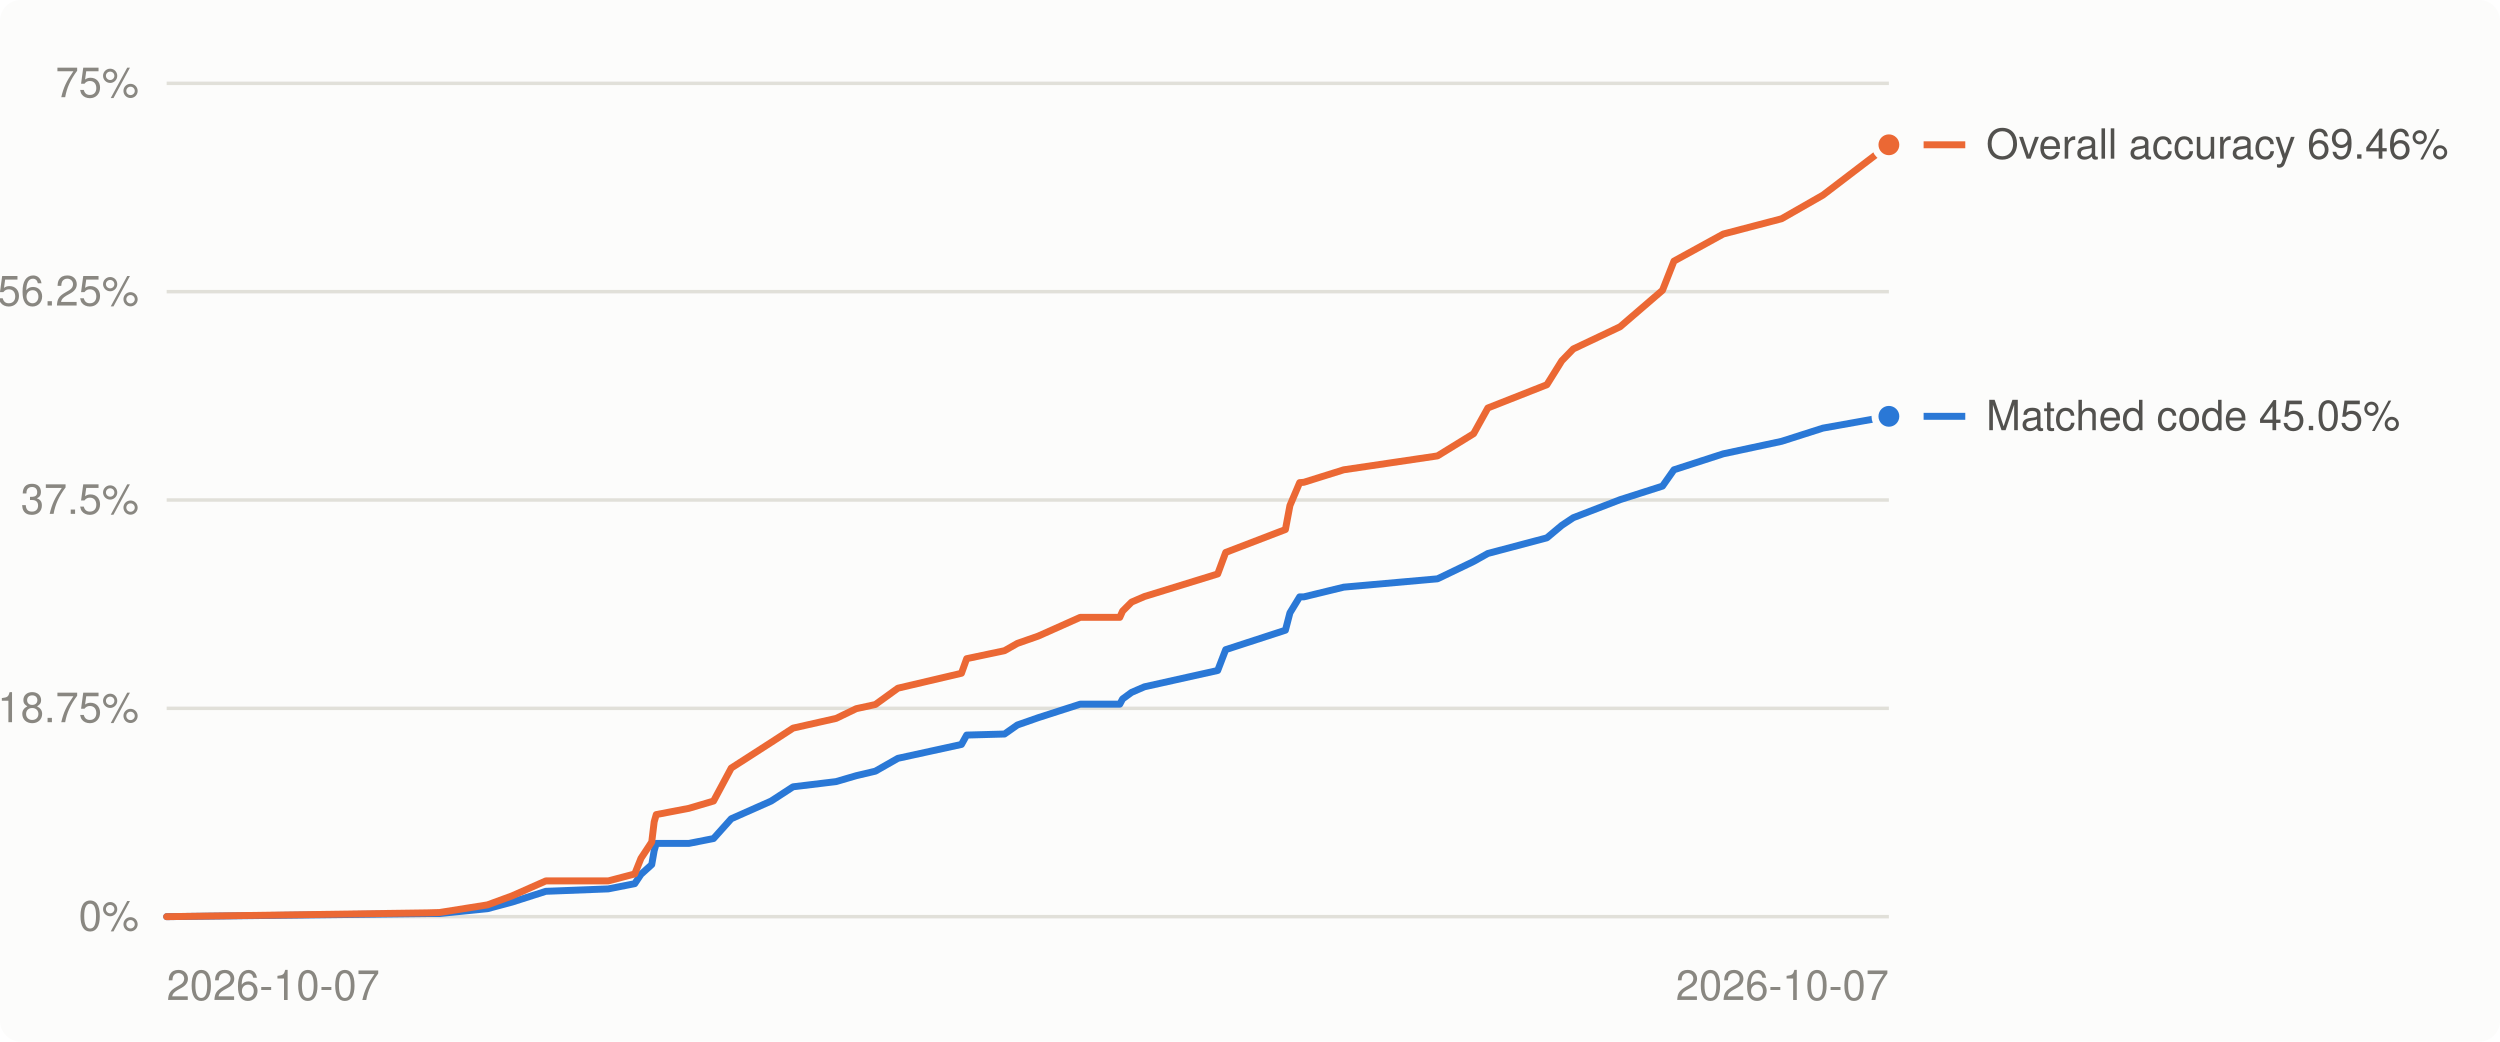
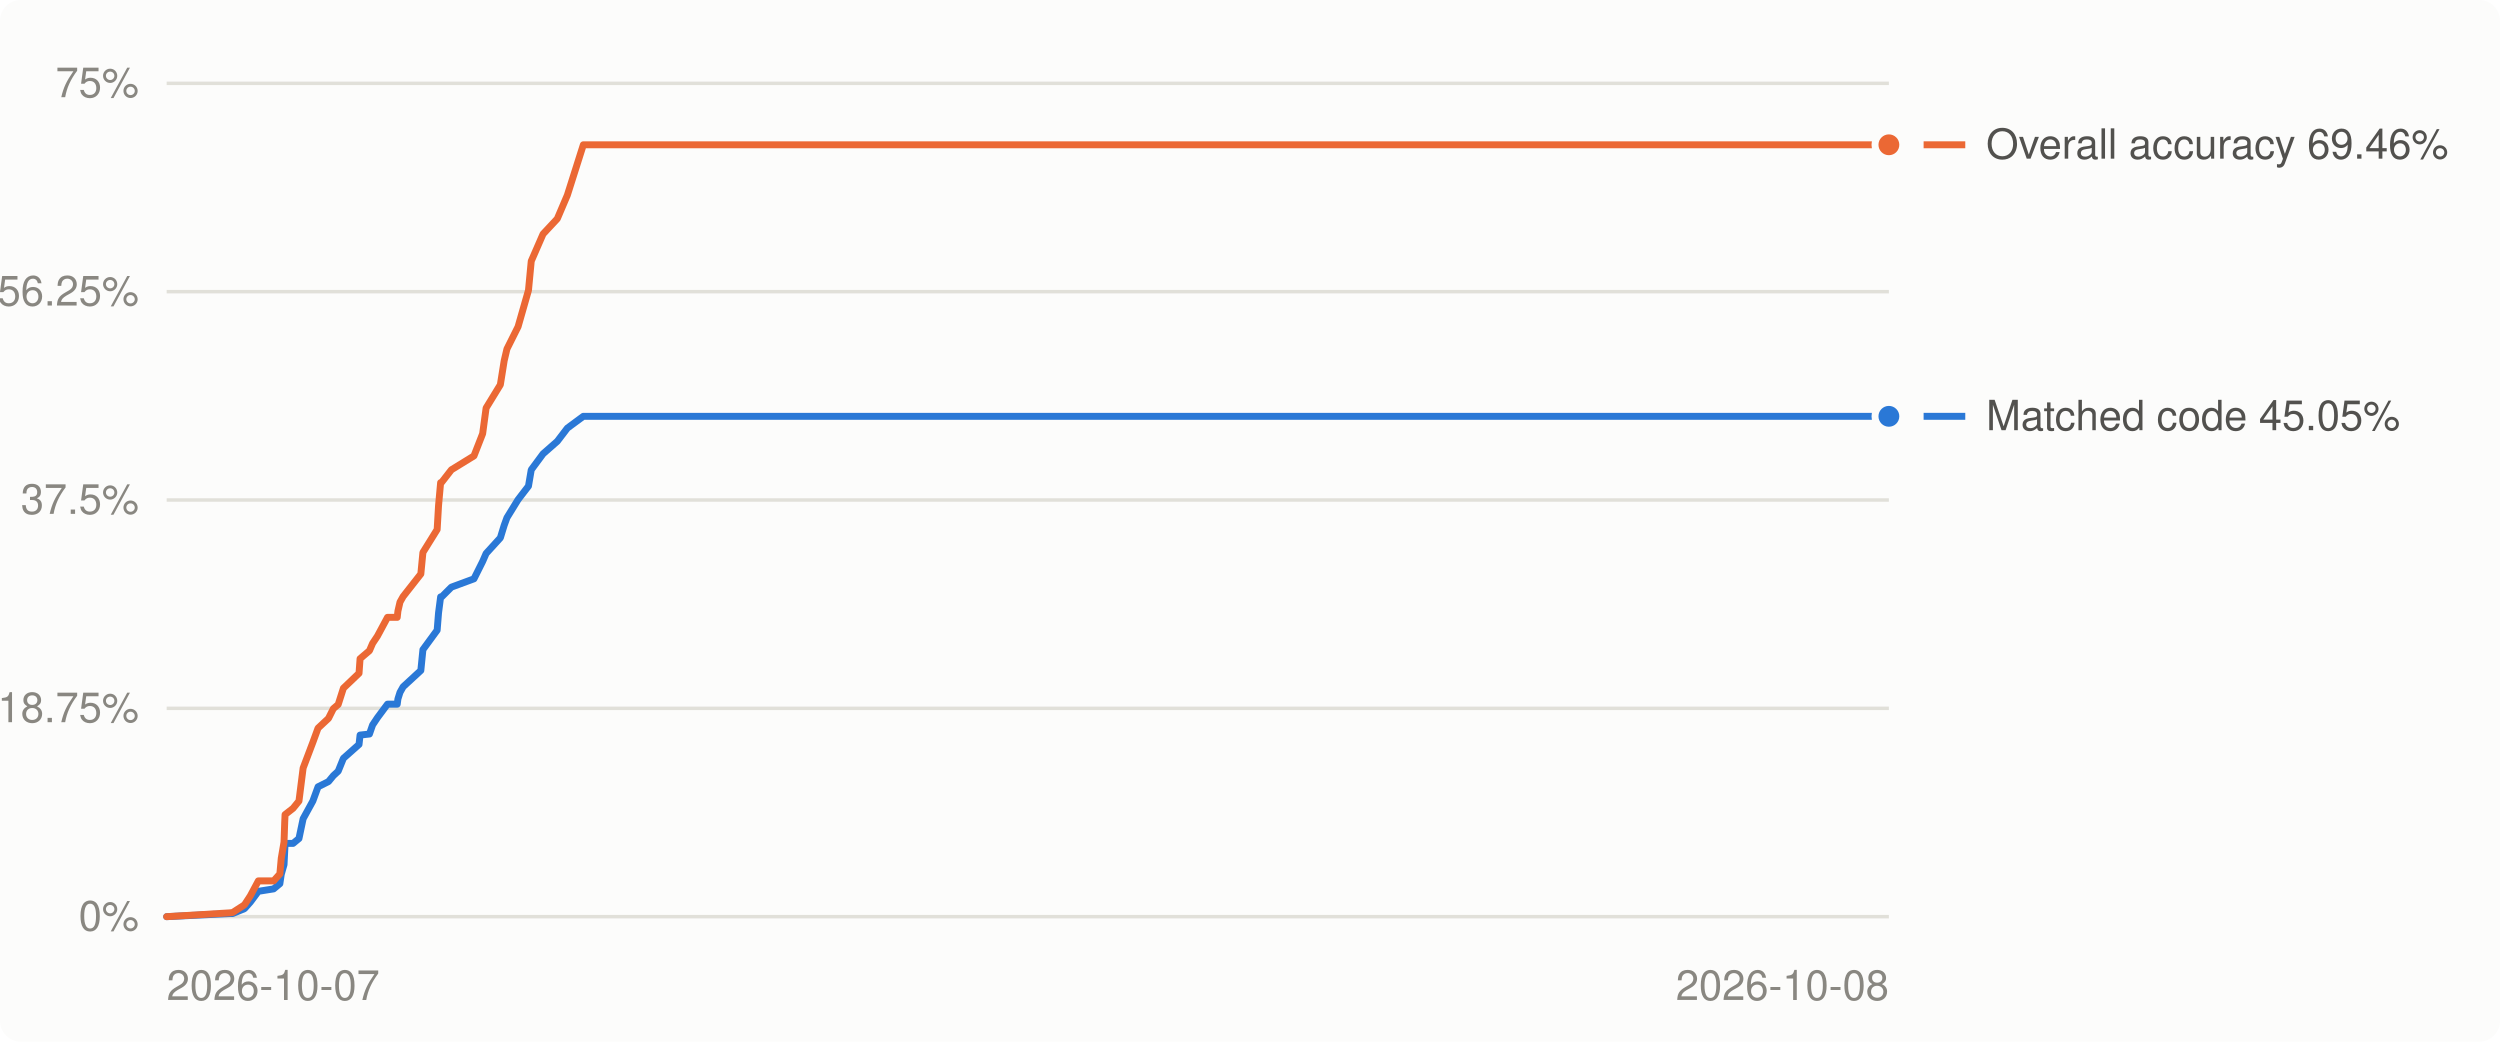
<svg xmlns="http://www.w3.org/2000/svg" viewBox="0 0 720 300" width="720" height="300" role="img" aria-label="Decompilation progress over time">
  <style>
.bg{fill:#fcfcfb}.grid{stroke:#e1e0d9}.muted{fill:#898781}.lbl{fill:#52514e}.ln0{stroke:#2a78d6}.dot0{fill:#2a78d6;stroke:#fcfcfb}.ln1{stroke:#eb6834}.dot1{fill:#eb6834;stroke:#fcfcfb}
@media (prefers-color-scheme: dark){.bg{fill:#1a1a19}.grid{stroke:#2c2c2a}.muted{fill:#898781}.lbl{fill:#c3c2b7}.ln0{stroke:#3987e5}.dot0{fill:#3987e5;stroke:#1a1a19}.ln1{stroke:#d95926}.dot1{fill:#d95926;stroke:#1a1a19}}
text{font:12px -apple-system,BlinkMacSystemFont,'Segoe UI',Helvetica,Arial,sans-serif}
</style>
  <rect class="bg" width="720" height="300" rx="6" />
  <line x1="48" x2="544" y1="264.0" y2="264.0" class="grid" stroke-width="1" />
  <text x="40" y="268.0" class="muted" text-anchor="end">0%</text>
  <line x1="48" x2="544" y1="204.0" y2="204.0" class="grid" stroke-width="1" />
  <text x="40" y="208.0" class="muted" text-anchor="end">18.75%</text>
  <line x1="48" x2="544" y1="144.0" y2="144.0" class="grid" stroke-width="1" />
  <text x="40" y="148.0" class="muted" text-anchor="end">37.5%</text>
  <line x1="48" x2="544" y1="84.0" y2="84.0" class="grid" stroke-width="1" />
  <text x="40" y="88.0" class="muted" text-anchor="end">56.25%</text>
  <line x1="48" x2="544" y1="24.0" y2="24.0" class="grid" stroke-width="1" />
  <text x="40" y="28.0" class="muted" text-anchor="end">75%</text>
  <text class="muted" x="48.0" y="288" text-anchor="start">2026-10-07</text>
-   <text class="muted" x="544.0" y="288" text-anchor="end">2026-10-07</text>
-   <polyline points="48.0,264.0 123.1,263.1 126.6,263.1 140.4,261.7 147.5,259.8 157.2,256.7 175.2,256.0 182.8,254.5 184.6,251.8 187.7,249.0 188.4,245.0 189.0,242.9 198.4,242.9 205.5,241.5 210.6,235.8 222.1,230.7 228.4,226.6 240.8,225.1 246.6,223.4 252.1,222.1 258.6,218.4 276.9,214.4 278.4,211.7 289.3,211.4 293.0,208.8 299.0,206.7 311.1,202.8 322.5,202.8 323.3,201.3 325.9,199.4 329.6,197.8 350.7,193.1 353.0,187.1 370.2,181.5 371.5,176.5 374.3,171.9 375.5,171.9 387.0,169.1 414.0,166.7 424.4,161.7 428.5,159.4 445.5,154.9 449.8,151.3 453.1,149.1 466.6,143.9 478.8,140.0 482.1,135.3 496.3,130.7 513.1,127.1 525.0,123.3 544.0,119.9" fill="none" class="ln0" stroke-width="2" stroke-linejoin="round" stroke-linecap="round" />
-   <polyline points="48.0,264.0 123.1,262.9 126.6,262.8 140.4,260.6 147.5,258.0 157.2,253.7 175.2,253.7 182.8,251.7 184.6,247.2 187.7,242.5 188.4,236.7 189.0,234.6 198.4,232.8 205.5,230.7 210.6,221.2 222.1,213.8 228.4,209.7 240.8,206.9 246.6,204.1 252.1,202.9 258.6,198.2 276.9,193.9 278.4,189.7 289.3,187.4 293.0,185.3 299.0,183.2 311.1,177.8 322.5,177.8 323.3,176.0 325.9,173.4 329.6,171.8 350.7,165.3 353.0,159.1 370.2,152.5 371.5,145.6 374.3,139.0 375.5,138.9 387.0,135.3 414.0,131.3 424.4,124.9 428.5,117.5 445.5,110.8 449.8,103.9 453.1,100.5 466.6,94.1 478.8,83.6 482.1,75.2 496.3,67.4 513.1,63.0 525.0,56.2 544.0,41.7" fill="none" class="ln1" stroke-width="2" stroke-linejoin="round" stroke-linecap="round" />
+   <text class="muted" x="544.0" y="288" text-anchor="end">2026-10-08</text>
+   <polyline points="48.0,264.0 66.2,263.1 67.0,263.1 70.4,261.7 72.1,259.8 74.4,256.7 78.8,256.0 80.6,254.5 81.0,251.8 81.8,249.0 82.0,245.0 82.1,242.9 84.4,242.9 86.1,241.5 87.3,235.8 90.1,230.7 91.6,226.6 94.6,225.1 96.0,223.4 97.4,222.1 98.9,218.4 103.4,214.4 103.7,211.7 106.4,211.4 107.3,208.8 108.7,206.7 111.6,202.8 114.4,202.8 114.6,201.3 115.2,199.4 116.1,197.8 121.2,193.1 121.8,187.1 125.9,181.5 126.3,176.5 126.9,171.9 127.2,171.9 130.0,169.1 136.5,166.7 139.0,161.7 140.0,159.4 144.1,154.9 145.2,151.3 146.0,149.1 149.2,143.9 152.2,140.0 153.0,135.3 156.4,130.7 160.5,127.1 163.4,123.3 168.0,119.9 544.0,119.9" fill="none" class="ln0" stroke-width="2" stroke-linejoin="round" stroke-linecap="round" />
+   <polyline points="48.0,264.0 66.2,262.9 67.0,262.8 70.4,260.6 72.1,258.0 74.4,253.7 78.8,253.7 80.6,251.7 81.0,247.2 81.8,242.5 82.0,236.7 82.1,234.6 84.4,232.8 86.1,230.7 87.3,221.2 90.1,213.8 91.6,209.7 94.6,206.9 96.0,204.1 97.4,202.9 98.9,198.2 103.4,193.9 103.7,189.7 106.4,187.4 107.3,185.3 108.7,183.2 111.6,177.8 114.4,177.8 114.6,176.0 115.2,173.4 116.1,171.8 121.2,165.3 121.8,159.1 125.9,152.5 126.3,145.6 126.9,139.0 127.2,138.9 130.0,135.3 136.5,131.3 139.0,124.9 140.0,117.5 144.1,110.8 145.2,103.9 146.0,100.5 149.2,94.1 152.2,83.6 153.0,75.2 156.4,67.4 160.5,63.0 163.4,56.2 168.0,41.7 544.0,41.7" fill="none" class="ln1" stroke-width="2" stroke-linejoin="round" stroke-linecap="round" />
  <circle cx="544.0" cy="119.9" r="4" class="dot0" stroke-width="2" />
  <circle cx="544.0" cy="41.7" r="4" class="dot1" stroke-width="2" />
  <line x1="554" x2="566" y1="119.9" y2="119.9" class="ln0" stroke-width="2" />
  <text class="lbl" x="572" y="123.9">Matched code 45.05%</text>
  <line x1="554" x2="566" y1="41.7" y2="41.7" class="ln1" stroke-width="2" />
  <text class="lbl" x="572" y="45.7">Overall accuracy 69.46%</text>
</svg>
